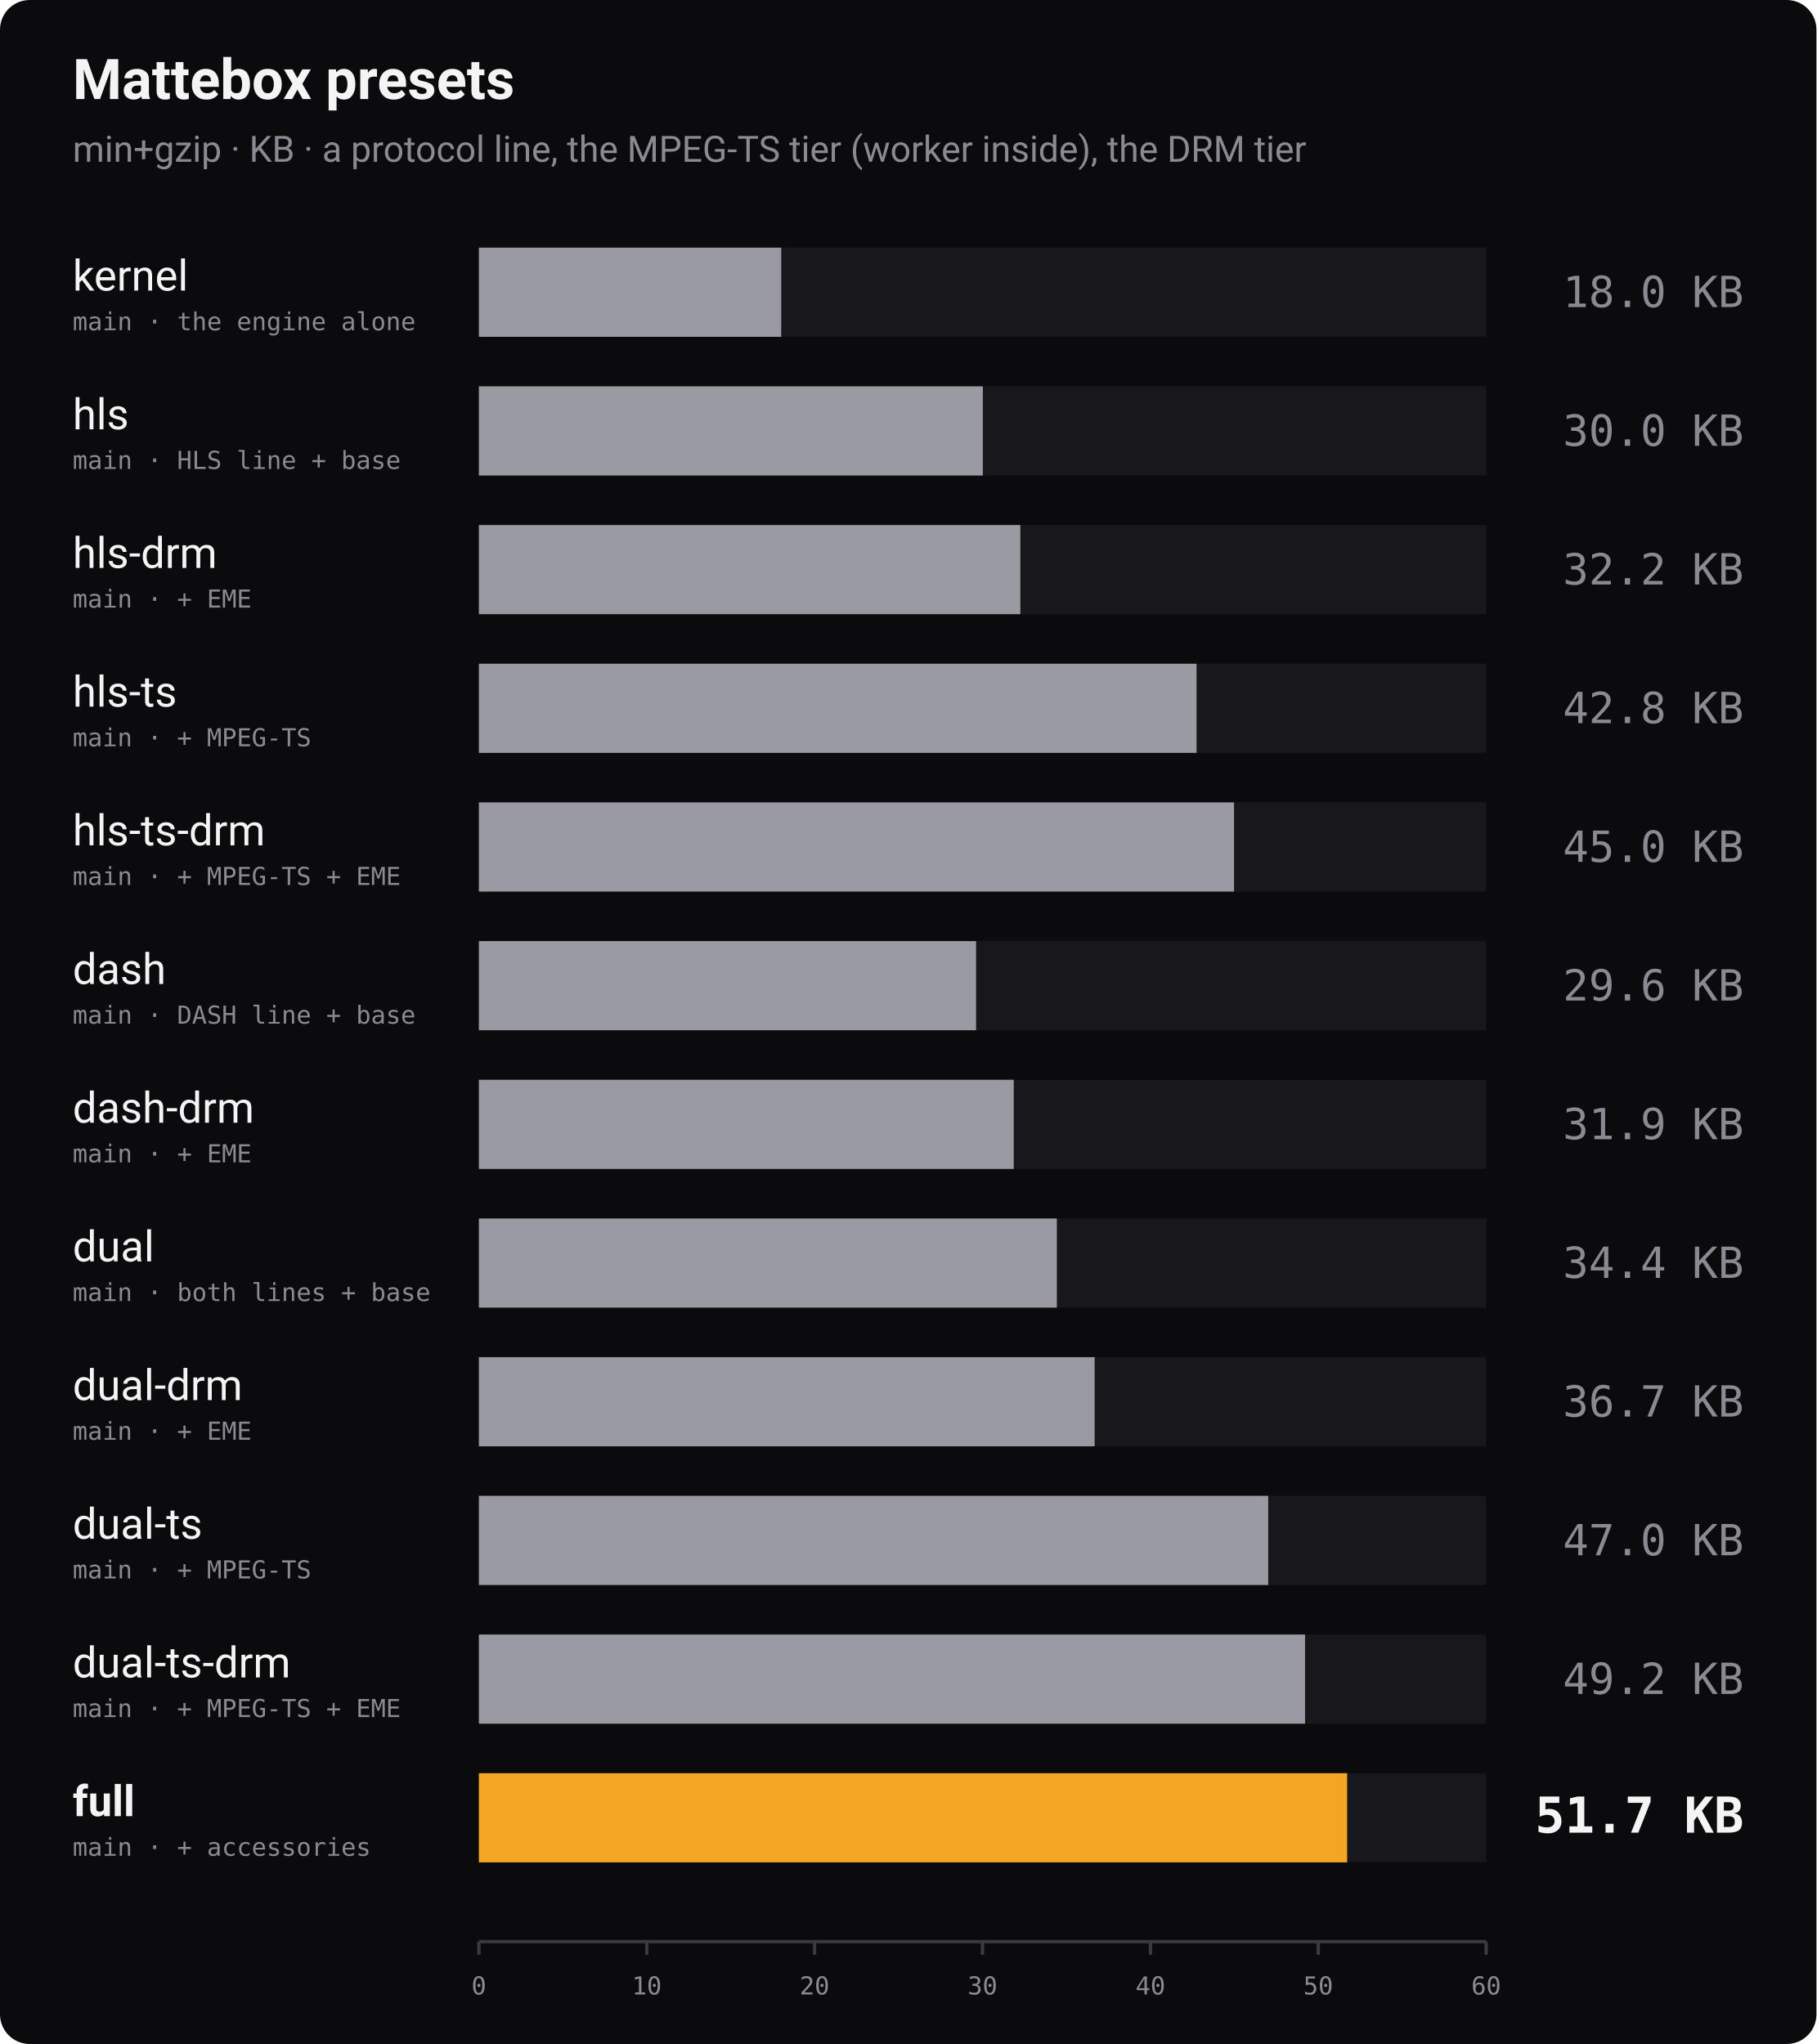
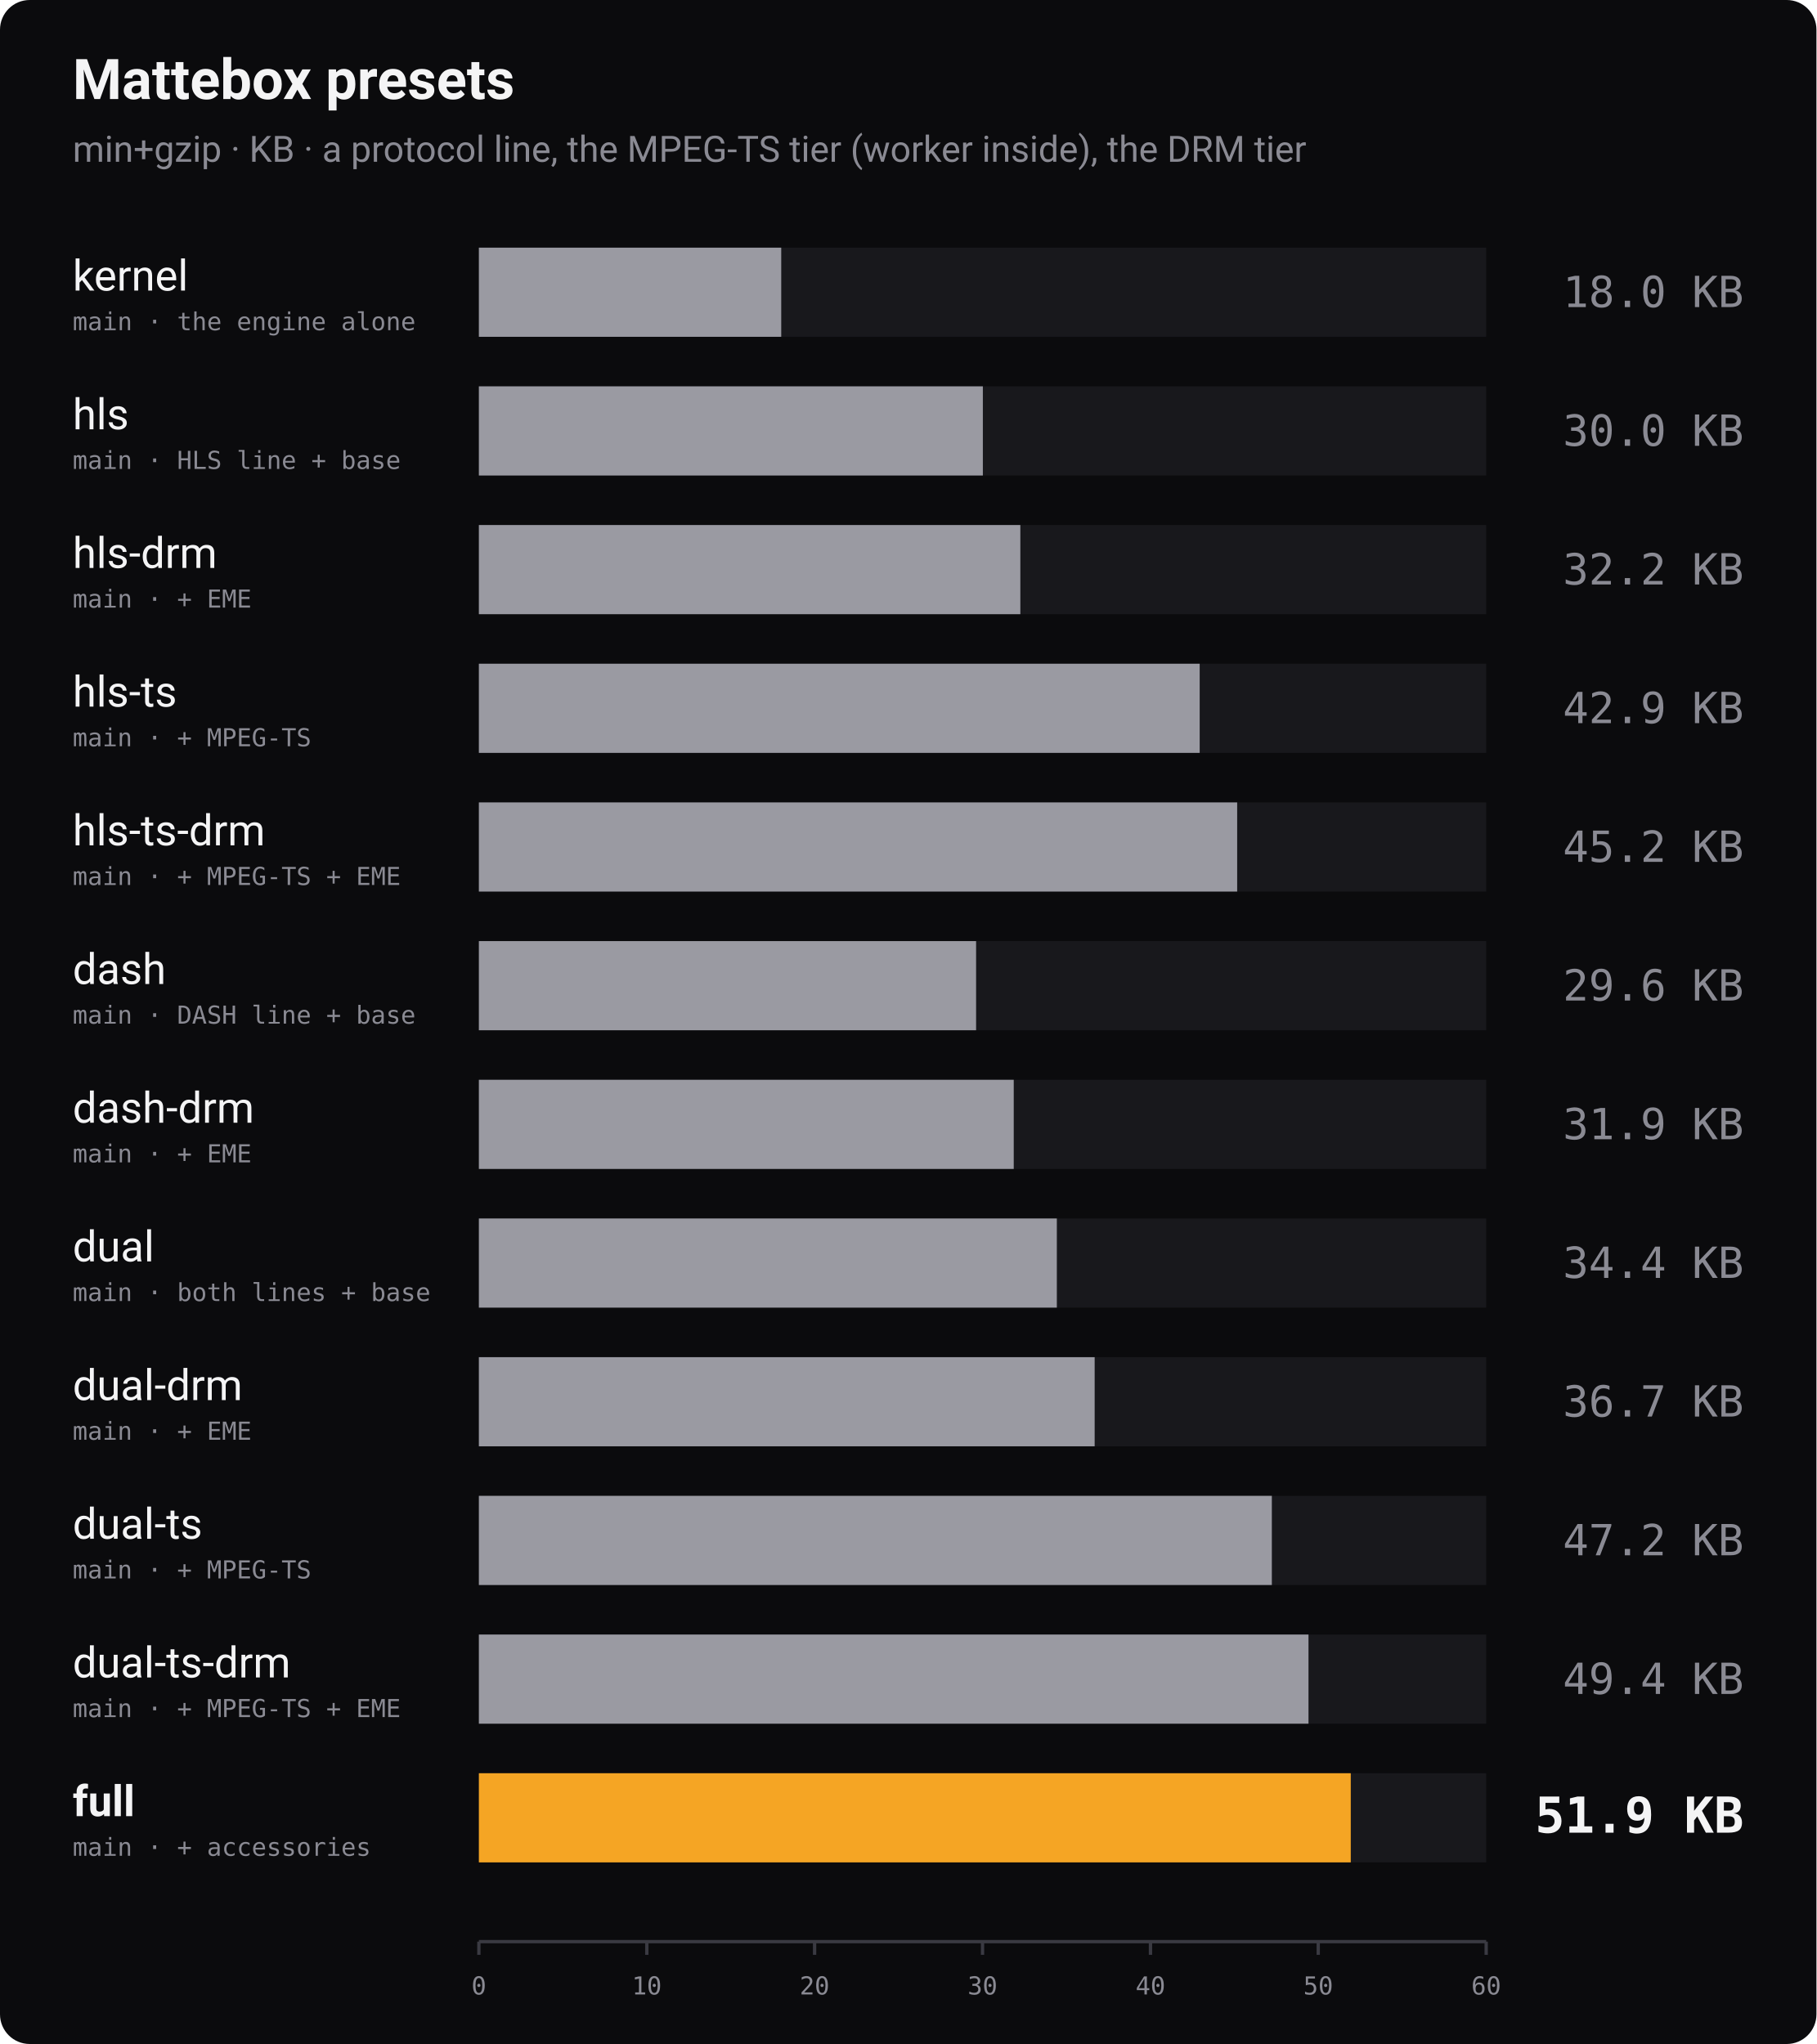
<svg xmlns="http://www.w3.org/2000/svg" width="1100" height="1238" viewBox="0 0 1100 1238" role="img" aria-label="Bundle size of every Mattebox preset, min+gzip">
  <rect width="1100" height="1238" rx="18" fill="#0b0b0d" />
  <text x="44" y="60" font-family="-apple-system, 'Segoe UI', Roboto, Helvetica, Arial, sans-serif" font-size="34" font-weight="700" fill="#f4f4f5">Mattebox presets</text>
  <text x="44" y="98" font-family="-apple-system, 'Segoe UI', Roboto, Helvetica, Arial, sans-serif" font-size="22" fill="#8a8a93">min+gzip · KB · a protocol line, the MPEG-TS tier (worker inside), the DRM tier</text>
  <text x="44" y="176" font-family="-apple-system, 'Segoe UI', Roboto, Helvetica, Arial, sans-serif" font-size="26" font-weight="400" fill="#f4f4f5">kernel</text>
  <text x="44" y="200" font-family="ui-monospace, 'SF Mono', Menlo, Consolas, monospace" font-size="15" fill="#8a8a93">main · the engine alone</text>
  <rect x="290" y="150" width="610" height="54" fill="#18181c" />
  <rect x="290" y="150" width="183.1" height="54" fill="#9a9aa2" />
  <text x="1056" y="186" text-anchor="end" font-family="ui-monospace, 'SF Mono', Menlo, Consolas, monospace" font-size="26" font-weight="400" fill="#8a8a93">18.0 KB</text>
  <text x="44" y="260" font-family="-apple-system, 'Segoe UI', Roboto, Helvetica, Arial, sans-serif" font-size="26" font-weight="400" fill="#f4f4f5">hls</text>
  <text x="44" y="284" font-family="ui-monospace, 'SF Mono', Menlo, Consolas, monospace" font-size="15" fill="#8a8a93">main · HLS line + base</text>
  <rect x="290" y="234" width="610" height="54" fill="#18181c" />
  <rect x="290" y="234" width="305.2" height="54" fill="#9a9aa2" />
  <text x="1056" y="270" text-anchor="end" font-family="ui-monospace, 'SF Mono', Menlo, Consolas, monospace" font-size="26" font-weight="400" fill="#8a8a93">30.0 KB</text>
  <text x="44" y="344" font-family="-apple-system, 'Segoe UI', Roboto, Helvetica, Arial, sans-serif" font-size="26" font-weight="400" fill="#f4f4f5">hls-drm</text>
  <text x="44" y="368" font-family="ui-monospace, 'SF Mono', Menlo, Consolas, monospace" font-size="15" fill="#8a8a93">main · + EME</text>
  <rect x="290" y="318" width="610" height="54" fill="#18181c" />
  <rect x="290" y="318" width="327.9" height="54" fill="#9a9aa2" />
  <text x="1056" y="354" text-anchor="end" font-family="ui-monospace, 'SF Mono', Menlo, Consolas, monospace" font-size="26" font-weight="400" fill="#8a8a93">32.2 KB</text>
  <text x="44" y="428" font-family="-apple-system, 'Segoe UI', Roboto, Helvetica, Arial, sans-serif" font-size="26" font-weight="400" fill="#f4f4f5">hls-ts</text>
  <text x="44" y="452" font-family="ui-monospace, 'SF Mono', Menlo, Consolas, monospace" font-size="15" fill="#8a8a93">main · + MPEG-TS</text>
  <rect x="290" y="402" width="610" height="54" fill="#18181c" />
-   <rect x="290" y="402" width="434.6" height="54" fill="#9a9aa2" />
-   <text x="1056" y="438" text-anchor="end" font-family="ui-monospace, 'SF Mono', Menlo, Consolas, monospace" font-size="26" font-weight="400" fill="#8a8a93">42.8 KB</text>
+   <rect x="290" y="402" width="436.5" height="54" fill="#9a9aa2" />
+   <text x="1056" y="438" text-anchor="end" font-family="ui-monospace, 'SF Mono', Menlo, Consolas, monospace" font-size="26" font-weight="400" fill="#8a8a93">42.9 KB</text>
  <text x="44" y="512" font-family="-apple-system, 'Segoe UI', Roboto, Helvetica, Arial, sans-serif" font-size="26" font-weight="400" fill="#f4f4f5">hls-ts-drm</text>
  <text x="44" y="536" font-family="ui-monospace, 'SF Mono', Menlo, Consolas, monospace" font-size="15" fill="#8a8a93">main · + MPEG-TS + EME</text>
  <rect x="290" y="486" width="610" height="54" fill="#18181c" />
-   <rect x="290" y="486" width="457.3" height="54" fill="#9a9aa2" />
-   <text x="1056" y="522" text-anchor="end" font-family="ui-monospace, 'SF Mono', Menlo, Consolas, monospace" font-size="26" font-weight="400" fill="#8a8a93">45.0 KB</text>
+   <rect x="290" y="486" width="459.2" height="54" fill="#9a9aa2" />
+   <text x="1056" y="522" text-anchor="end" font-family="ui-monospace, 'SF Mono', Menlo, Consolas, monospace" font-size="26" font-weight="400" fill="#8a8a93">45.2 KB</text>
  <text x="44" y="596" font-family="-apple-system, 'Segoe UI', Roboto, Helvetica, Arial, sans-serif" font-size="26" font-weight="400" fill="#f4f4f5">dash</text>
  <text x="44" y="620" font-family="ui-monospace, 'SF Mono', Menlo, Consolas, monospace" font-size="15" fill="#8a8a93">main · DASH line + base</text>
  <rect x="290" y="570" width="610" height="54" fill="#18181c" />
  <rect x="290" y="570" width="301.1" height="54" fill="#9a9aa2" />
  <text x="1056" y="606" text-anchor="end" font-family="ui-monospace, 'SF Mono', Menlo, Consolas, monospace" font-size="26" font-weight="400" fill="#8a8a93">29.6 KB</text>
  <text x="44" y="680" font-family="-apple-system, 'Segoe UI', Roboto, Helvetica, Arial, sans-serif" font-size="26" font-weight="400" fill="#f4f4f5">dash-drm</text>
  <text x="44" y="704" font-family="ui-monospace, 'SF Mono', Menlo, Consolas, monospace" font-size="15" fill="#8a8a93">main · + EME</text>
  <rect x="290" y="654" width="610" height="54" fill="#18181c" />
  <rect x="290" y="654" width="323.9" height="54" fill="#9a9aa2" />
  <text x="1056" y="690" text-anchor="end" font-family="ui-monospace, 'SF Mono', Menlo, Consolas, monospace" font-size="26" font-weight="400" fill="#8a8a93">31.9 KB</text>
  <text x="44" y="764" font-family="-apple-system, 'Segoe UI', Roboto, Helvetica, Arial, sans-serif" font-size="26" font-weight="400" fill="#f4f4f5">dual</text>
  <text x="44" y="788" font-family="ui-monospace, 'SF Mono', Menlo, Consolas, monospace" font-size="15" fill="#8a8a93">main · both lines + base</text>
  <rect x="290" y="738" width="610" height="54" fill="#18181c" />
  <rect x="290" y="738" width="350.0" height="54" fill="#9a9aa2" />
  <text x="1056" y="774" text-anchor="end" font-family="ui-monospace, 'SF Mono', Menlo, Consolas, monospace" font-size="26" font-weight="400" fill="#8a8a93">34.4 KB</text>
  <text x="44" y="848" font-family="-apple-system, 'Segoe UI', Roboto, Helvetica, Arial, sans-serif" font-size="26" font-weight="400" fill="#f4f4f5">dual-drm</text>
  <text x="44" y="872" font-family="ui-monospace, 'SF Mono', Menlo, Consolas, monospace" font-size="15" fill="#8a8a93">main · + EME</text>
  <rect x="290" y="822" width="610" height="54" fill="#18181c" />
  <rect x="290" y="822" width="372.9" height="54" fill="#9a9aa2" />
  <text x="1056" y="858" text-anchor="end" font-family="ui-monospace, 'SF Mono', Menlo, Consolas, monospace" font-size="26" font-weight="400" fill="#8a8a93">36.7 KB</text>
  <text x="44" y="932" font-family="-apple-system, 'Segoe UI', Roboto, Helvetica, Arial, sans-serif" font-size="26" font-weight="400" fill="#f4f4f5">dual-ts</text>
  <text x="44" y="956" font-family="ui-monospace, 'SF Mono', Menlo, Consolas, monospace" font-size="15" fill="#8a8a93">main · + MPEG-TS</text>
  <rect x="290" y="906" width="610" height="54" fill="#18181c" />
-   <rect x="290" y="906" width="478.0" height="54" fill="#9a9aa2" />
-   <text x="1056" y="942" text-anchor="end" font-family="ui-monospace, 'SF Mono', Menlo, Consolas, monospace" font-size="26" font-weight="400" fill="#8a8a93">47.0 KB</text>
+   <rect x="290" y="906" width="480.2" height="54" fill="#9a9aa2" />
+   <text x="1056" y="942" text-anchor="end" font-family="ui-monospace, 'SF Mono', Menlo, Consolas, monospace" font-size="26" font-weight="400" fill="#8a8a93">47.2 KB</text>
  <text x="44" y="1016" font-family="-apple-system, 'Segoe UI', Roboto, Helvetica, Arial, sans-serif" font-size="26" font-weight="400" fill="#f4f4f5">dual-ts-drm</text>
  <text x="44" y="1040" font-family="ui-monospace, 'SF Mono', Menlo, Consolas, monospace" font-size="15" fill="#8a8a93">main · + MPEG-TS + EME</text>
  <rect x="290" y="990" width="610" height="54" fill="#18181c" />
-   <rect x="290" y="990" width="500.3" height="54" fill="#9a9aa2" />
-   <text x="1056" y="1026" text-anchor="end" font-family="ui-monospace, 'SF Mono', Menlo, Consolas, monospace" font-size="26" font-weight="400" fill="#8a8a93">49.2 KB</text>
+   <rect x="290" y="990" width="502.4" height="54" fill="#9a9aa2" />
+   <text x="1056" y="1026" text-anchor="end" font-family="ui-monospace, 'SF Mono', Menlo, Consolas, monospace" font-size="26" font-weight="400" fill="#8a8a93">49.4 KB</text>
  <text x="44" y="1100" font-family="-apple-system, 'Segoe UI', Roboto, Helvetica, Arial, sans-serif" font-size="26" font-weight="700" fill="#f4f4f5">full</text>
  <text x="44" y="1124" font-family="ui-monospace, 'SF Mono', Menlo, Consolas, monospace" font-size="15" fill="#8a8a93">main · + accessories</text>
  <rect x="290" y="1074" width="610" height="54" fill="#18181c" />
-   <rect x="290" y="1074" width="525.8" height="54" fill="#f5a524" />
-   <text x="1056" y="1110" text-anchor="end" font-family="ui-monospace, 'SF Mono', Menlo, Consolas, monospace" font-size="30" font-weight="700" fill="#f4f4f5">51.7 KB</text>
+   <rect x="290" y="1074" width="528.0" height="54" fill="#f5a524" />
+   <text x="1056" y="1110" text-anchor="end" font-family="ui-monospace, 'SF Mono', Menlo, Consolas, monospace" font-size="30" font-weight="700" fill="#f4f4f5">51.9 KB</text>
  <line x1="290" y1="1176" x2="900" y2="1176" stroke="#3a3a42" stroke-width="2" />
  <line x1="290.0" y1="1176" x2="290.0" y2="1184" stroke="#3a3a42" stroke-width="2" />
  <text x="290.0" y="1208" text-anchor="middle" font-family="ui-monospace, 'SF Mono', Menlo, Consolas, monospace" font-size="15" fill="#8a8a93">0</text>
  <line x1="391.7" y1="1176" x2="391.7" y2="1184" stroke="#3a3a42" stroke-width="2" />
  <text x="391.7" y="1208" text-anchor="middle" font-family="ui-monospace, 'SF Mono', Menlo, Consolas, monospace" font-size="15" fill="#8a8a93">10</text>
  <line x1="493.3" y1="1176" x2="493.3" y2="1184" stroke="#3a3a42" stroke-width="2" />
  <text x="493.3" y="1208" text-anchor="middle" font-family="ui-monospace, 'SF Mono', Menlo, Consolas, monospace" font-size="15" fill="#8a8a93">20</text>
  <line x1="595.0" y1="1176" x2="595.0" y2="1184" stroke="#3a3a42" stroke-width="2" />
  <text x="595.0" y="1208" text-anchor="middle" font-family="ui-monospace, 'SF Mono', Menlo, Consolas, monospace" font-size="15" fill="#8a8a93">30</text>
  <line x1="696.7" y1="1176" x2="696.7" y2="1184" stroke="#3a3a42" stroke-width="2" />
  <text x="696.7" y="1208" text-anchor="middle" font-family="ui-monospace, 'SF Mono', Menlo, Consolas, monospace" font-size="15" fill="#8a8a93">40</text>
  <line x1="798.3" y1="1176" x2="798.3" y2="1184" stroke="#3a3a42" stroke-width="2" />
  <text x="798.3" y="1208" text-anchor="middle" font-family="ui-monospace, 'SF Mono', Menlo, Consolas, monospace" font-size="15" fill="#8a8a93">50</text>
  <line x1="900.0" y1="1176" x2="900.0" y2="1184" stroke="#3a3a42" stroke-width="2" />
  <text x="900.0" y="1208" text-anchor="middle" font-family="ui-monospace, 'SF Mono', Menlo, Consolas, monospace" font-size="15" fill="#8a8a93">60</text>
</svg>
